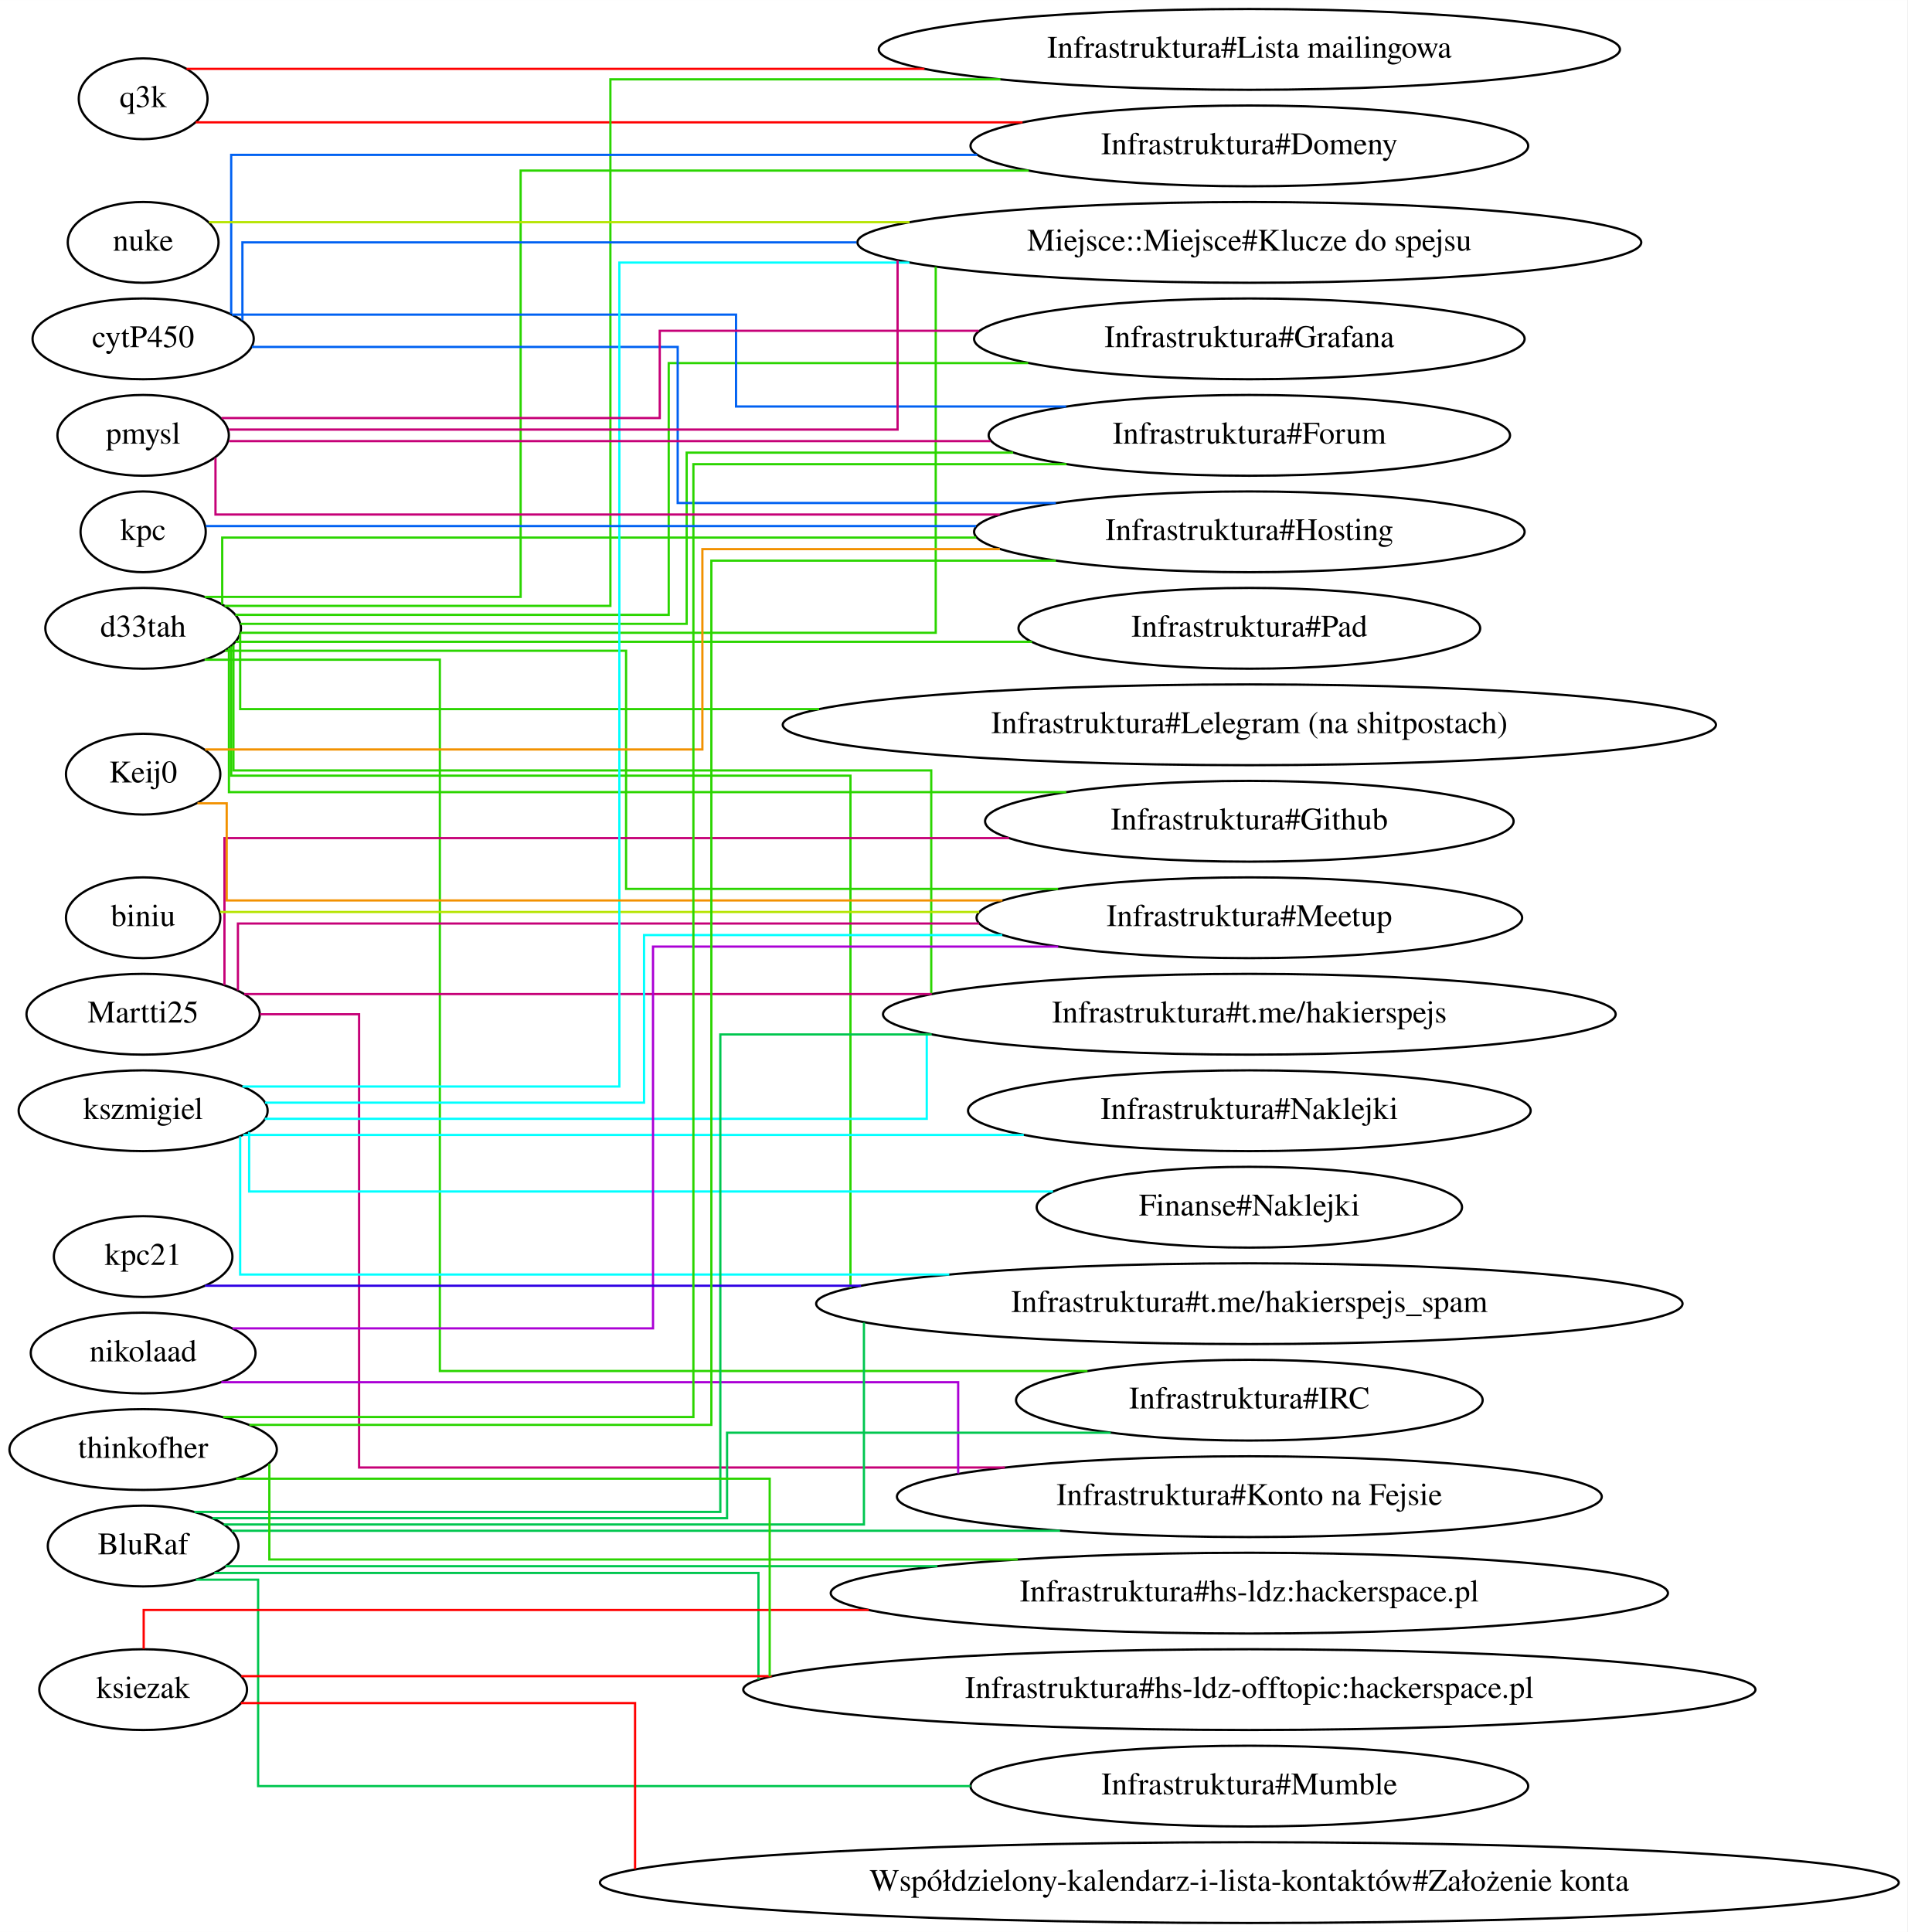
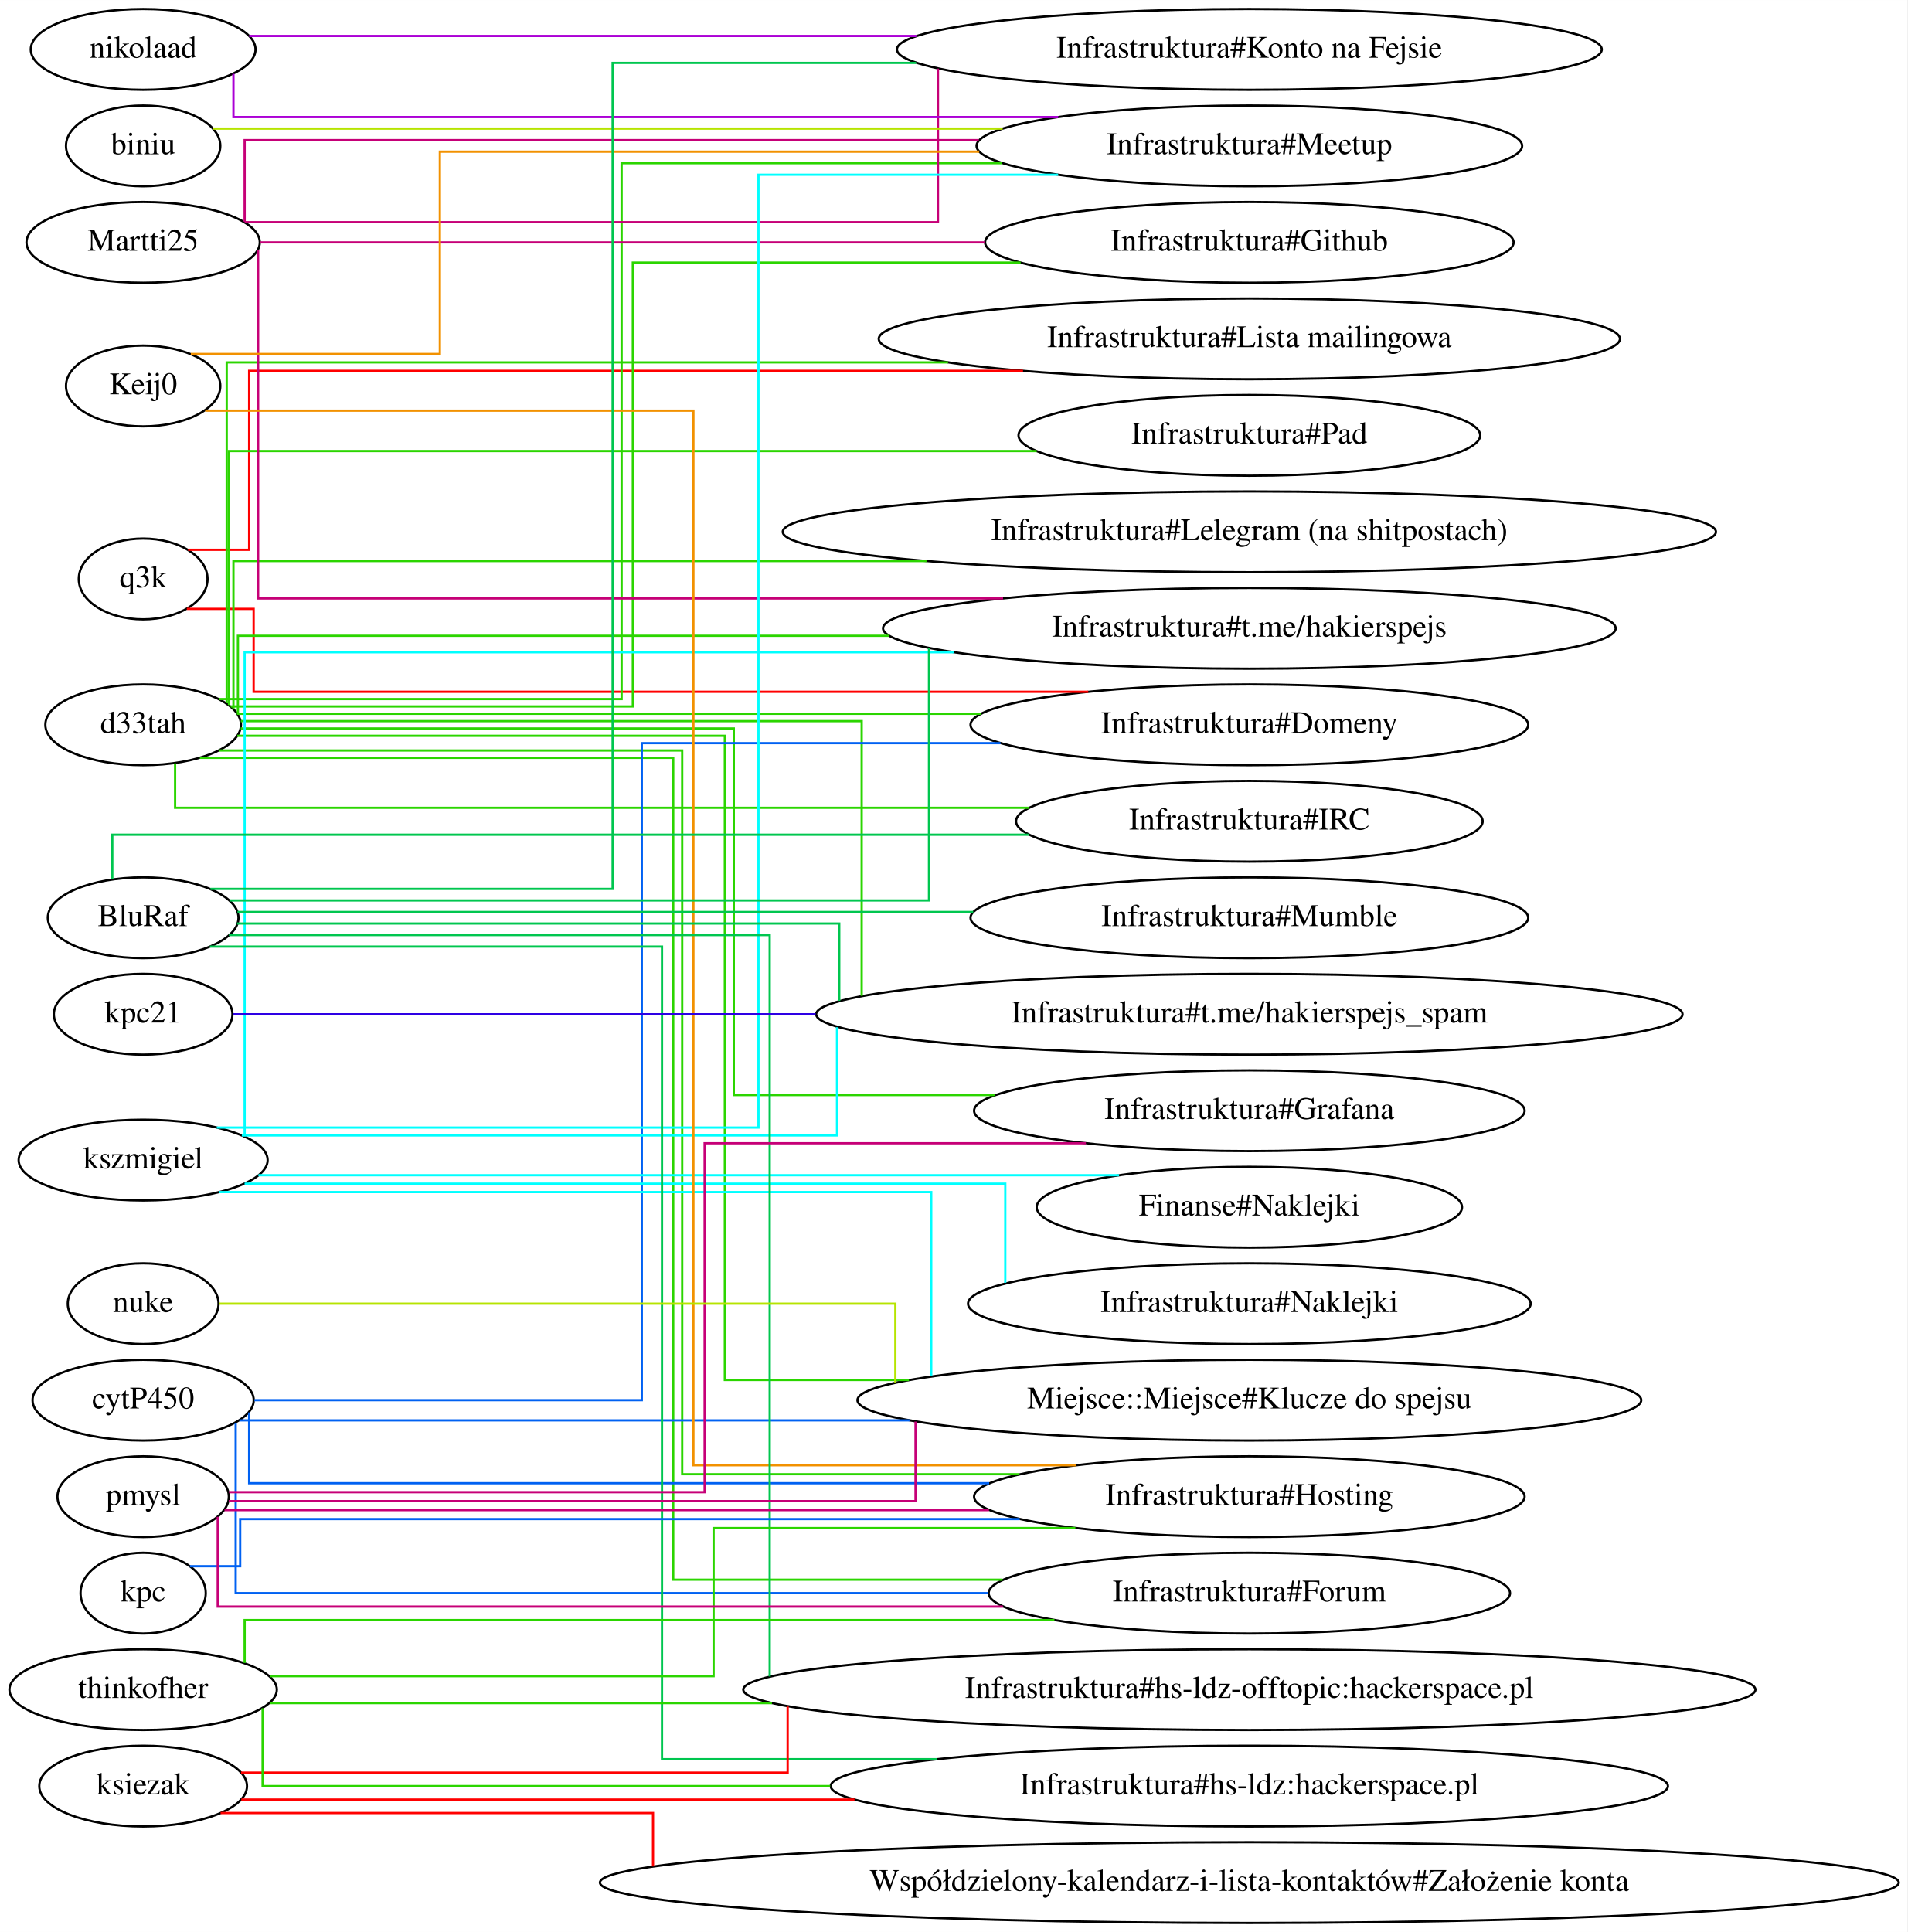
<svg xmlns="http://www.w3.org/2000/svg" width="850pt" height="861pt" viewBox="0.00 0.00 850.04 861.00">
  <g id="graph0" class="graph" transform="scale(1 1) rotate(0) translate(4 857)">
    <polygon fill="#ffffff" stroke="transparent" points="-4,4 -4,-857 846.038,-857 846.038,4 -4,4" />
    <g id="node1" class="node">
-       <ellipse fill="none" stroke="#000000" cx="59.795" cy="-813" rx="28.695" ry="18" />
-       <text text-anchor="middle" x="59.795" y="-809.3" font-family="Times,serif" font-size="14.00" fill="#000000">q3k</text>
+       <ellipse fill="none" stroke="#000000" cx="59.795" cy="-599" rx="28.695" ry="18" />
+       <text text-anchor="middle" x="59.795" y="-595.3" font-family="Times,serif" font-size="14.00" fill="#000000">q3k</text>
    </g>
    <g id="node2" class="node">
-       <ellipse fill="none" stroke="#000000" cx="552.814" cy="-792" rx="124.278" ry="18" />
-       <text text-anchor="middle" x="552.814" y="-788.3" font-family="Times,serif" font-size="14.00" fill="#000000">Infrastruktura#Domeny</text>
+       <ellipse fill="none" stroke="#000000" cx="552.814" cy="-534" rx="124.278" ry="18" />
+       <text text-anchor="middle" x="552.814" y="-530.3" font-family="Times,serif" font-size="14.00" fill="#000000">Infrastruktura#Domeny</text>
    </g>
    <g id="edge1" class="edge">
-       <path fill="none" stroke="#ff0000" d="M83.242,-802.5C148.354,-802.5 334.301,-802.5 451.726,-802.5" />
+       <path fill="none" stroke="#ff0000" d="M79.257,-585.667C93.021,-585.667 109.038,-585.667 109.038,-585.667 109.038,-585.667 109.038,-548.727 109.038,-548.727 109.038,-548.727 355.422,-548.727 481.02,-548.727" />
    </g>
    <g id="node3" class="node">
-       <ellipse fill="none" stroke="#000000" cx="552.814" cy="-835" rx="165.171" ry="18" />
-       <text text-anchor="middle" x="552.814" y="-831.3" font-family="Times,serif" font-size="14.00" fill="#000000">Infrastruktura#Lista mailingowa</text>
+       <ellipse fill="none" stroke="#000000" cx="552.814" cy="-706" rx="165.171" ry="18" />
+       <text text-anchor="middle" x="552.814" y="-702.3" font-family="Times,serif" font-size="14.00" fill="#000000">Infrastruktura#Lista mailingowa</text>
    </g>
    <g id="edge2" class="edge">
-       <path fill="none" stroke="#ff0000" d="M79.122,-826.333C133.154,-826.333 289.575,-826.333 408.012,-826.333" />
+       <path fill="none" stroke="#ff0000" d="M79.83,-612C92.706,-612 107.038,-612 107.038,-612 107.038,-612 107.038,-691.75 107.038,-691.75 107.038,-691.75 320.439,-691.75 451.939,-691.75" />
    </g>
    <g id="node4" class="node">
-       <ellipse fill="none" stroke="#000000" cx="59.795" cy="-577" rx="43.592" ry="18" />
-       <text text-anchor="middle" x="59.795" y="-573.3" font-family="Times,serif" font-size="14.00" fill="#000000">d33tah</text>
+       <ellipse fill="none" stroke="#000000" cx="59.795" cy="-534" rx="43.592" ry="18" />
+       <text text-anchor="middle" x="59.795" y="-530.3" font-family="Times,serif" font-size="14.00" fill="#000000">d33tah</text>
+     </g>
+     <g id="edge15" class="edge">
+       <path fill="none" stroke="#2bd500" d="M101.829,-538.909C174.424,-538.909 325.814,-538.909 433.131,-538.909" />
+     </g>
+     <g id="edge10" class="edge">
+       <path fill="none" stroke="#2bd500" d="M97.038,-543.619C97.038,-578.387 97.038,-695.5 97.038,-695.5 97.038,-695.5 284.089,-695.5 418.531,-695.5" />
+     </g>
+     <g id="node5" class="node">
+       <ellipse fill="none" stroke="#000000" cx="552.814" cy="-663" rx="102.882" ry="18" />
+       <text text-anchor="middle" x="552.814" y="-659.3" font-family="Times,serif" font-size="14.00" fill="#000000">Infrastruktura#Pad</text>
+     </g>
+     <g id="edge3" class="edge">
+       <path fill="none" stroke="#2bd500" d="M98.038,-542.774C98.038,-570.747 98.038,-656 98.038,-656 98.038,-656 324.75,-656 458.031,-656" />
+     </g>
+     <g id="node6" class="node">
+       <ellipse fill="none" stroke="#000000" cx="552.814" cy="-405" rx="193.066" ry="18" />
+       <text text-anchor="middle" x="552.814" y="-401.3" font-family="Times,serif" font-size="14.00" fill="#000000">Infrastruktura#t.me/hakierspejs_spam</text>
+     </g>
+     <g id="edge4" class="edge">
+       <path fill="none" stroke="#2bd500" d="M103.317,-535.636C190.878,-535.636 380.038,-535.636 380.038,-535.636 380.038,-535.636 380.038,-441.771 380.038,-413.172" />
+     </g>
+     <g id="node7" class="node">
+       <ellipse fill="none" stroke="#000000" cx="552.814" cy="-792" rx="121.578" ry="18" />
+       <text text-anchor="middle" x="552.814" y="-788.3" font-family="Times,serif" font-size="14.00" fill="#000000">Infrastruktura#Meetup</text>
+     </g>
+     <g id="edge5" class="edge">
+       <path fill="none" stroke="#2bd500" d="M93.584,-545.455C153.713,-545.455 273.038,-545.455 273.038,-545.455 273.038,-545.455 273.038,-784.286 273.038,-784.286 273.038,-784.286 364.349,-784.286 442.641,-784.286" />
+     </g>
+     <g id="node8" class="node">
+       <ellipse fill="none" stroke="#000000" cx="552.814" cy="-491" rx="103.981" ry="18" />
+       <text text-anchor="middle" x="552.814" y="-487.3" font-family="Times,serif" font-size="14.00" fill="#000000">Infrastruktura#IRC</text>
+     </g>
+     <g id="edge6" class="edge">
+       <path fill="none" stroke="#2bd500" d="M74.038,-516.8C74.038,-507.137 74.038,-497 74.038,-497 74.038,-497 314.368,-497 454.481,-497" />
+     </g>
+     <g id="node9" class="node">
+       <ellipse fill="none" stroke="#000000" cx="552.814" cy="-577" rx="163.271" ry="18" />
+       <text text-anchor="middle" x="552.814" y="-573.3" font-family="Times,serif" font-size="14.00" fill="#000000">Infrastruktura#t.me/hakierspejs</text>
+     </g>
+     <g id="edge7" class="edge">
+       <path fill="none" stroke="#2bd500" d="M102.038,-538.55C102.038,-548.969 102.038,-573.667 102.038,-573.667 102.038,-573.667 262.789,-573.667 392.3,-573.667" />
+     </g>
+     <g id="node10" class="node">
+       <ellipse fill="none" stroke="#000000" cx="552.814" cy="-749" rx="117.779" ry="18" />
+       <text text-anchor="middle" x="552.814" y="-745.3" font-family="Times,serif" font-size="14.00" fill="#000000">Infrastruktura#Github</text>
+     </g>
+     <g id="edge8" class="edge">
+       <path fill="none" stroke="#2bd500" d="M98.812,-542.182C161.587,-542.182 278.038,-542.182 278.038,-542.182 278.038,-542.182 278.038,-740 278.038,-740 278.038,-740 372.69,-740 450.888,-740" />
+     </g>
+     <g id="node11" class="node">
+       <ellipse fill="none" stroke="#000000" cx="552.814" cy="-620" rx="207.963" ry="18" />
+       <text text-anchor="middle" x="552.814" y="-616.3" font-family="Times,serif" font-size="14.00" fill="#000000">Infrastruktura#Lelegram (na shitpostach)</text>
+     </g>
+     <g id="edge9" class="edge">
+       <path fill="none" stroke="#2bd500" d="M100.038,-541C100.038,-559.271 100.038,-607 100.038,-607 100.038,-607 276.351,-607 408.931,-607" />
+     </g>
+     <g id="node12" class="node">
+       <ellipse fill="none" stroke="#000000" cx="552.814" cy="-362" rx="122.678" ry="18" />
+       <text text-anchor="middle" x="552.814" y="-358.3" font-family="Times,serif" font-size="14.00" fill="#000000">Infrastruktura#Grafana</text>
    </g>
    <g id="edge11" class="edge">
-       <path fill="none" stroke="#2bd500" d="M87.2,-591C134.874,-591 228.038,-591 228.038,-591 228.038,-591 228.038,-781 228.038,-781 228.038,-781 358.899,-781 454.489,-781" />
-     </g>
-     <g id="edge8" class="edge">
-       <path fill="none" stroke="#2bd500" d="M96.068,-587C155.731,-587 268.038,-587 268.038,-587 268.038,-587 268.038,-821.667 268.038,-821.667 268.038,-821.667 361.936,-821.667 441.897,-821.667" />
-     </g>
-     <g id="node5" class="node">
-       <ellipse fill="none" stroke="#000000" cx="552.814" cy="-620" rx="122.678" ry="18" />
-       <text text-anchor="middle" x="552.814" y="-616.3" font-family="Times,serif" font-size="14.00" fill="#000000">Infrastruktura#Hosting</text>
-     </g>
-     <g id="edge3" class="edge">
-       <path fill="none" stroke="#2bd500" d="M95.038,-587.622C95.038,-599.6 95.038,-617.429 95.038,-617.429 95.038,-617.429 295.426,-617.429 431.04,-617.429" />
-     </g>
-     <g id="node6" class="node">
-       <ellipse fill="none" stroke="#000000" cx="552.814" cy="-534" rx="207.963" ry="18" />
-       <text text-anchor="middle" x="552.814" y="-530.3" font-family="Times,serif" font-size="14.00" fill="#000000">Infrastruktura#Lelegram (na shitpostach)</text>
-     </g>
-     <g id="edge4" class="edge">
-       <path fill="none" stroke="#2bd500" d="M103.038,-574.638C103.038,-566.629 103.038,-541 103.038,-541 103.038,-541 238.757,-541 361.09,-541" />
-     </g>
-     <g id="node7" class="node">
-       <ellipse fill="none" stroke="#000000" cx="552.814" cy="-233" rx="103.981" ry="18" />
-       <text text-anchor="middle" x="552.814" y="-229.3" font-family="Times,serif" font-size="14.00" fill="#000000">Infrastruktura#IRC</text>
-     </g>
-     <g id="edge5" class="edge">
-       <path fill="none" stroke="#2bd500" d="M87.196,-563C125.93,-563 192.038,-563 192.038,-563 192.038,-563 192.038,-246 192.038,-246 192.038,-246 375.389,-246 480.673,-246" />
-     </g>
-     <g id="node8" class="node">
-       <ellipse fill="none" stroke="#000000" cx="552.814" cy="-491" rx="117.779" ry="18" />
-       <text text-anchor="middle" x="552.814" y="-487.3" font-family="Times,serif" font-size="14.00" fill="#000000">Infrastruktura#Github</text>
-     </g>
-     <g id="edge6" class="edge">
-       <path fill="none" stroke="#2bd500" d="M98.038,-568.339C98.038,-549.002 98.038,-504 98.038,-504 98.038,-504 340.375,-504 471.247,-504" />
-     </g>
-     <g id="node9" class="node">
-       <ellipse fill="none" stroke="#000000" cx="552.814" cy="-577" rx="102.882" ry="18" />
-       <text text-anchor="middle" x="552.814" y="-573.3" font-family="Times,serif" font-size="14.00" fill="#000000">Infrastruktura#Pad</text>
-     </g>
-     <g id="edge7" class="edge">
-       <path fill="none" stroke="#2bd500" d="M100.981,-571C178.51,-571 348.017,-571 455.949,-571" />
-     </g>
-     <g id="node10" class="node">
-       <ellipse fill="none" stroke="#000000" cx="552.814" cy="-405" rx="163.271" ry="18" />
-       <text text-anchor="middle" x="552.814" y="-401.3" font-family="Times,serif" font-size="14.00" fill="#000000">Infrastruktura#t.me/hakierspejs</text>
-     </g>
-     <g id="edge9" class="edge">
-       <path fill="none" stroke="#2bd500" d="M100.038,-569.735C100.038,-553.099 100.038,-513.667 100.038,-513.667 100.038,-513.667 411.038,-513.667 411.038,-513.667 411.038,-513.667 411.038,-440.543 411.038,-414.265" />
-     </g>
-     <g id="node11" class="node">
-       <ellipse fill="none" stroke="#000000" cx="552.814" cy="-706" rx="122.678" ry="18" />
-       <text text-anchor="middle" x="552.814" y="-702.3" font-family="Times,serif" font-size="14.00" fill="#000000">Infrastruktura#Grafana</text>
-     </g>
-     <g id="edge10" class="edge">
-       <path fill="none" stroke="#2bd500" d="M100.865,-583C168.045,-583 294.038,-583 294.038,-583 294.038,-583 294.038,-695.2 294.038,-695.2 294.038,-695.2 381.114,-695.2 454.243,-695.2" />
-     </g>
-     <g id="node12" class="node">
-       <ellipse fill="none" stroke="#000000" cx="552.814" cy="-663" rx="116.18" ry="18" />
-       <text text-anchor="middle" x="552.814" y="-659.3" font-family="Times,serif" font-size="14.00" fill="#000000">Infrastruktura#Forum</text>
+       <path fill="none" stroke="#2bd500" d="M103.264,-532.364C178.032,-532.364 323.038,-532.364 323.038,-532.364 323.038,-532.364 323.038,-369 323.038,-369 323.038,-369 381.609,-369 439.609,-369" />
+     </g>
+     <g id="node13" class="node">
+       <ellipse fill="none" stroke="#000000" cx="552.814" cy="-147" rx="116.18" ry="18" />
+       <text text-anchor="middle" x="552.814" y="-143.3" font-family="Times,serif" font-size="14.00" fill="#000000">Infrastruktura#Forum</text>
    </g>
    <g id="edge12" class="edge">
-       <path fill="none" stroke="#2bd500" d="M103.103,-579C172.781,-579 302.038,-579 302.038,-579 302.038,-579 302.038,-655.286 302.038,-655.286 302.038,-655.286 378.925,-655.286 447.552,-655.286" />
-     </g>
-     <g id="node13" class="node">
-       <ellipse fill="none" stroke="#000000" cx="552.814" cy="-749" rx="174.669" ry="18" />
-       <text text-anchor="middle" x="552.814" y="-745.3" font-family="Times,serif" font-size="14.00" fill="#000000">Miejsce::Miejsce#Klucze do spejsu</text>
+       <path fill="none" stroke="#2bd500" d="M85.077,-519.273C146.021,-519.273 296.038,-519.273 296.038,-519.273 296.038,-519.273 296.038,-153 296.038,-153 296.038,-153 373.107,-153 442.8,-153" />
+     </g>
+     <g id="node14" class="node">
+       <ellipse fill="none" stroke="#000000" cx="552.814" cy="-190" rx="122.678" ry="18" />
+       <text text-anchor="middle" x="552.814" y="-186.3" font-family="Times,serif" font-size="14.00" fill="#000000">Infrastruktura#Hosting</text>
    </g>
    <g id="edge13" class="edge">
-       <path fill="none" stroke="#2bd500" d="M103.109,-575C197.435,-575 413.038,-575 413.038,-575 413.038,-575 413.038,-700.023 413.038,-738.115" />
-     </g>
-     <g id="node14" class="node">
-       <ellipse fill="none" stroke="#000000" cx="552.814" cy="-448" rx="121.578" ry="18" />
-       <text text-anchor="middle" x="552.814" y="-444.3" font-family="Times,serif" font-size="14.00" fill="#000000">Infrastruktura#Meetup</text>
+       <path fill="none" stroke="#2bd500" d="M93.453,-522.545C159.571,-522.545 300.038,-522.545 300.038,-522.545 300.038,-522.545 300.038,-200 300.038,-200 300.038,-200 380.296,-200 450.365,-200" />
+     </g>
+     <g id="node15" class="node">
+       <ellipse fill="none" stroke="#000000" cx="552.814" cy="-233" rx="174.669" ry="18" />
+       <text text-anchor="middle" x="552.814" y="-229.3" font-family="Times,serif" font-size="14.00" fill="#000000">Miejsce::Miejsce#Klucze do spejsu</text>
    </g>
    <g id="edge14" class="edge">
-       <path fill="none" stroke="#2bd500" d="M96.308,-567C157.718,-567 275.038,-567 275.038,-567 275.038,-567 275.038,-460.857 275.038,-460.857 275.038,-460.857 385.931,-460.857 467.584,-460.857" />
-     </g>
-     <g id="node15" class="node">
-       <ellipse fill="none" stroke="#000000" cx="552.814" cy="-276" rx="193.066" ry="18" />
-       <text text-anchor="middle" x="552.814" y="-272.3" font-family="Times,serif" font-size="14.00" fill="#000000">Infrastruktura#t.me/hakierspejs_spam</text>
-     </g>
-     <g id="edge15" class="edge">
-       <path fill="none" stroke="#2bd500" d="M99.038,-568.948C99.038,-551.413 99.038,-511.333 99.038,-511.333 99.038,-511.333 375.038,-511.333 375.038,-511.333 375.038,-511.333 375.038,-322.2 375.038,-283.043" />
+       <path fill="none" stroke="#2bd500" d="M101.735,-529.091C175.106,-529.091 319.038,-529.091 319.038,-529.091 319.038,-529.091 319.038,-242 319.038,-242 319.038,-242 356.333,-242 401.13,-242" />
    </g>
    <g id="node16" class="node">
-       <ellipse fill="none" stroke="#000000" cx="59.795" cy="-706" rx="49.291" ry="18" />
-       <text text-anchor="middle" x="59.795" y="-702.3" font-family="Times,serif" font-size="14.00" fill="#000000">cytP450</text>
+       <ellipse fill="none" stroke="#000000" cx="59.795" cy="-233" rx="49.291" ry="18" />
+       <text text-anchor="middle" x="59.795" y="-229.3" font-family="Times,serif" font-size="14.00" fill="#000000">cytP450</text>
+     </g>
+     <g id="edge18" class="edge">
+       <path fill="none" stroke="#0061f2" d="M109.394,-233C174.894,-233 282.038,-233 282.038,-233 282.038,-233 282.038,-525.818 282.038,-525.818 282.038,-525.818 367.119,-525.818 441.898,-525.818" />
+     </g>
+     <g id="edge19" class="edge">
+       <path fill="none" stroke="#0061f2" d="M101.038,-222.797C101.038,-200.016 101.038,-147 101.038,-147 101.038,-147 302.612,-147 436.47,-147" />
+     </g>
+     <g id="edge16" class="edge">
+       <path fill="none" stroke="#0061f2" d="M107.038,-227.541C107.038,-217.248 107.038,-196 107.038,-196 107.038,-196 304.774,-196 436.855,-196" />
    </g>
    <g id="edge17" class="edge">
-       <path fill="none" stroke="#0061f2" d="M99.038,-717.059C99.038,-739.441 99.038,-788 99.038,-788 99.038,-788 297.089,-788 431.508,-788" />
-     </g>
-     <g id="edge16" class="edge">
-       <path fill="none" stroke="#0061f2" d="M108.294,-702.4C177.953,-702.4 298.038,-702.4 298.038,-702.4 298.038,-702.4 298.038,-632.857 298.038,-632.857 298.038,-632.857 392.646,-632.857 466.558,-632.857" />
-     </g>
-     <g id="edge19" class="edge">
-       <path fill="none" stroke="#0061f2" d="M99.355,-716.8C173.07,-716.8 324.038,-716.8 324.038,-716.8 324.038,-716.8 324.038,-675.857 324.038,-675.857 324.038,-675.857 405.488,-675.857 471.189,-675.857" />
-     </g>
-     <g id="edge18" class="edge">
-       <path fill="none" stroke="#0061f2" d="M104.038,-714.291C104.038,-726.786 104.038,-749 104.038,-749 104.038,-749 251.76,-749 377.699,-749" />
+       <path fill="none" stroke="#0061f2" d="M102.684,-224C168.633,-224 298.131,-224 401.364,-224" />
    </g>
    <g id="node17" class="node">
-       <ellipse fill="none" stroke="#000000" cx="59.795" cy="-405" rx="51.991" ry="18" />
-       <text text-anchor="middle" x="59.795" y="-401.3" font-family="Times,serif" font-size="14.00" fill="#000000">Martti25</text>
+       <ellipse fill="none" stroke="#000000" cx="59.795" cy="-749" rx="51.991" ry="18" />
+       <text text-anchor="middle" x="59.795" y="-745.3" font-family="Times,serif" font-size="14.00" fill="#000000">Martti25</text>
    </g>
    <g id="edge23" class="edge">
-       <path fill="none" stroke="#c60077" d="M96.038,-417.963C96.038,-440.259 96.038,-483.5 96.038,-483.5 96.038,-483.5 310.711,-483.5 445.72,-483.5" />
+       <path fill="none" stroke="#c60077" d="M105.038,-758.222C105.038,-771.538 105.038,-794.571 105.038,-794.571 105.038,-794.571 299.605,-794.571 432.229,-794.571" />
+     </g>
+     <g id="edge22" class="edge">
+       <path fill="none" stroke="#c60077" d="M111.038,-745.686C111.038,-722.901 111.038,-590.333 111.038,-590.333 111.038,-590.333 312.206,-590.333 443.043,-590.333" />
    </g>
    <g id="edge20" class="edge">
-       <path fill="none" stroke="#c60077" d="M104.854,-414C173.611,-414 307.651,-414 411.268,-414" />
-     </g>
-     <g id="edge22" class="edge">
-       <path fill="none" stroke="#c60077" d="M102.038,-415.622C102.038,-427.6 102.038,-445.429 102.038,-445.429 102.038,-445.429 298.78,-445.429 432.31,-445.429" />
+       <path fill="none" stroke="#c60077" d="M112.09,-749C188.418,-749 332.402,-749 435.022,-749" />
    </g>
    <g id="node18" class="node">
-       <ellipse fill="none" stroke="#000000" cx="552.814" cy="-190" rx="157.072" ry="18" />
-       <text text-anchor="middle" x="552.814" y="-186.3" font-family="Times,serif" font-size="14.00" fill="#000000">Infrastruktura#Konto na Fejsie</text>
+       <ellipse fill="none" stroke="#000000" cx="552.814" cy="-835" rx="157.072" ry="18" />
+       <text text-anchor="middle" x="552.814" y="-831.3" font-family="Times,serif" font-size="14.00" fill="#000000">Infrastruktura#Konto na Fejsie</text>
    </g>
    <g id="edge21" class="edge">
-       <path fill="none" stroke="#c60077" d="M111.86,-405C134.537,-405 156.038,-405 156.038,-405 156.038,-405 156.038,-203 156.038,-203 156.038,-203 326.407,-203 443.868,-203" />
+       <path fill="none" stroke="#c60077" d="M105.02,-758C200.519,-758 414.038,-758 414.038,-758 414.038,-758 414.038,-806.418 414.038,-826.466" />
    </g>
    <g id="node19" class="node">
-       <ellipse fill="none" stroke="#000000" cx="59.795" cy="-448" rx="34.394" ry="18" />
-       <text text-anchor="middle" x="59.795" y="-444.3" font-family="Times,serif" font-size="14.00" fill="#000000">biniu</text>
+       <ellipse fill="none" stroke="#000000" cx="59.795" cy="-792" rx="34.394" ry="18" />
+       <text text-anchor="middle" x="59.795" y="-788.3" font-family="Times,serif" font-size="14.00" fill="#000000">biniu</text>
    </g>
    <g id="edge24" class="edge">
-       <path fill="none" stroke="#b6e400" d="M94.071,-450.571C162.967,-450.571 321.146,-450.571 432.413,-450.571" />
+       <path fill="none" stroke="#b6e400" d="M91.009,-799.714C160.279,-799.714 329.659,-799.714 442.877,-799.714" />
    </g>
    <g id="node20" class="node">
-       <ellipse fill="none" stroke="#000000" cx="59.795" cy="-362" rx="55.491" ry="18" />
-       <text text-anchor="middle" x="59.795" y="-358.3" font-family="Times,serif" font-size="14.00" fill="#000000">kszmigiel</text>
+       <ellipse fill="none" stroke="#000000" cx="59.795" cy="-340" rx="55.491" ry="18" />
+       <text text-anchor="middle" x="59.795" y="-336.3" font-family="Times,serif" font-size="14.00" fill="#000000">kszmigiel</text>
+     </g>
+     <g id="edge25" class="edge">
+       <path fill="none" stroke="#00ffff" d="M103.773,-351C189.15,-351 369.038,-351 369.038,-351 369.038,-351 369.038,-385.291 369.038,-399.221" />
    </g>
    <g id="edge26" class="edge">
-       <path fill="none" stroke="#00ffff" d="M113.981,-358.4C212.077,-358.4 409.038,-358.4 409.038,-358.4 409.038,-358.4 409.038,-383 409.038,-396.453" />
-     </g>
-     <g id="edge28" class="edge">
-       <path fill="none" stroke="#00ffff" d="M104.029,-372.8C166.232,-372.8 272.038,-372.8 272.038,-372.8 272.038,-372.8 272.038,-740 272.038,-740 272.038,-740 335.024,-740 401.331,-740" />
-     </g>
-     <g id="edge29" class="edge">
-       <path fill="none" stroke="#00ffff" d="M114.121,-365.6C180.201,-365.6 283.038,-365.6 283.038,-365.6 283.038,-365.6 283.038,-440.286 283.038,-440.286 283.038,-440.286 368.101,-440.286 442.697,-440.286" />
+       <path fill="none" stroke="#00ffff" d="M92.603,-354.5C165.395,-354.5 334.038,-354.5 334.038,-354.5 334.038,-354.5 334.038,-779.143 334.038,-779.143 334.038,-779.143 406.174,-779.143 467.603,-779.143" />
+     </g>
+     <g id="edge27" class="edge">
+       <path fill="none" stroke="#00ffff" d="M105.038,-350.613C105.038,-395.36 105.038,-566.333 105.038,-566.333 105.038,-566.333 289.086,-566.333 421.19,-566.333" />
    </g>
    <g id="edge30" class="edge">
-       <path fill="none" stroke="#00ffff" d="M103.038,-350.594C103.038,-330.062 103.038,-289 103.038,-289 103.038,-289 286.502,-289 419.084,-289" />
+       <path fill="none" stroke="#00ffff" d="M93.793,-325.75C181.941,-325.75 411.038,-325.75 411.038,-325.75 411.038,-325.75 411.038,-268.002 411.038,-243.64" />
    </g>
    <g id="node21" class="node">
      <ellipse fill="none" stroke="#000000" cx="552.814" cy="-319" rx="94.783" ry="18" />
      <text text-anchor="middle" x="552.814" y="-315.3" font-family="Times,serif" font-size="14.00" fill="#000000">Finanse#Naklejki</text>
    </g>
-     <g id="edge25" class="edge">
-       <path fill="none" stroke="#00ffff" d="M107.038,-352.541C107.038,-341.875 107.038,-326 107.038,-326 107.038,-326 335.453,-326 465.275,-326" />
+     <g id="edge28" class="edge">
+       <path fill="none" stroke="#00ffff" d="M111.161,-333.25C203.647,-333.25 397.577,-333.25 494.737,-333.25" />
    </g>
    <g id="node22" class="node">
-       <ellipse fill="none" stroke="#000000" cx="552.814" cy="-362" rx="125.378" ry="18" />
-       <text text-anchor="middle" x="552.814" y="-358.3" font-family="Times,serif" font-size="14.00" fill="#000000">Infrastruktura#Naklejki</text>
-     </g>
-     <g id="edge27" class="edge">
-       <path fill="none" stroke="#00ffff" d="M104.416,-351.2C182.519,-351.2 345.804,-351.2 452.286,-351.2" />
+       <ellipse fill="none" stroke="#000000" cx="552.814" cy="-276" rx="125.378" ry="18" />
+       <text text-anchor="middle" x="552.814" y="-272.3" font-family="Times,serif" font-size="14.00" fill="#000000">Infrastruktura#Naklejki</text>
+     </g>
+     <g id="edge29" class="edge">
+       <path fill="none" stroke="#00ffff" d="M105.002,-329.5C206.574,-329.5 444.038,-329.5 444.038,-329.5 444.038,-329.5 444.038,-300.647 444.038,-285.319" />
    </g>
    <g id="node23" class="node">
-       <ellipse fill="none" stroke="#000000" cx="59.795" cy="-254" rx="50.091" ry="18" />
-       <text text-anchor="middle" x="59.795" y="-250.3" font-family="Times,serif" font-size="14.00" fill="#000000">nikolaad</text>
+       <ellipse fill="none" stroke="#000000" cx="59.795" cy="-835" rx="50.091" ry="18" />
+       <text text-anchor="middle" x="59.795" y="-831.3" font-family="Times,serif" font-size="14.00" fill="#000000">nikolaad</text>
    </g>
    <g id="edge32" class="edge">
-       <path fill="none" stroke="#ab00d5" d="M99.638,-265C164.81,-265 287.038,-265 287.038,-265 287.038,-265 287.038,-435.143 287.038,-435.143 287.038,-435.143 389.886,-435.143 467.624,-435.143" />
+       <path fill="none" stroke="#ab00d5" d="M100.038,-824.118C100.038,-815.484 100.038,-804.857 100.038,-804.857 100.038,-804.857 336.492,-804.857 467.65,-804.857" />
    </g>
    <g id="edge31" class="edge">
-       <path fill="none" stroke="#ab00d5" d="M94.624,-241C185.541,-241 423.038,-241 423.038,-241 423.038,-241 423.038,-215.223 423.038,-200.321" />
+       <path fill="none" stroke="#ab00d5" d="M107.067,-841C174.913,-841 302.897,-841 404.383,-841" />
    </g>
    <g id="node24" class="node">
-       <ellipse fill="none" stroke="#000000" cx="59.795" cy="-512" rx="34.394" ry="18" />
-       <text text-anchor="middle" x="59.795" y="-508.3" font-family="Times,serif" font-size="14.00" fill="#000000">Keij0</text>
+       <ellipse fill="none" stroke="#000000" cx="59.795" cy="-685" rx="34.394" ry="18" />
+       <text text-anchor="middle" x="59.795" y="-681.3" font-family="Times,serif" font-size="14.00" fill="#000000">Keij0</text>
+     </g>
+     <g id="edge34" class="edge">
+       <path fill="none" stroke="#f29100" d="M81.042,-699.25C118.424,-699.25 192.038,-699.25 192.038,-699.25 192.038,-699.25 192.038,-789.429 192.038,-789.429 192.038,-789.429 327.515,-789.429 432.43,-789.429" />
    </g>
    <g id="edge33" class="edge">
-       <path fill="none" stroke="#f29100" d="M87.42,-523C152.314,-523 309.038,-523 309.038,-523 309.038,-523 309.038,-612.286 309.038,-612.286 309.038,-612.286 377.333,-612.286 441.626,-612.286" />
-     </g>
-     <g id="edge34" class="edge">
-       <path fill="none" stroke="#f29100" d="M84.012,-499C91.126,-499 97.038,-499 97.038,-499 97.038,-499 97.038,-455.714 97.038,-455.714 97.038,-455.714 307.898,-455.714 442.774,-455.714" />
+       <path fill="none" stroke="#f29100" d="M87.451,-674C151.588,-674 305.038,-674 305.038,-674 305.038,-674 305.038,-204 305.038,-204 305.038,-204 402.735,-204 475.435,-204" />
    </g>
    <g id="node25" class="node">
-       <ellipse fill="none" stroke="#000000" cx="59.795" cy="-168" rx="42.494" ry="18" />
-       <text text-anchor="middle" x="59.795" y="-164.3" font-family="Times,serif" font-size="14.00" fill="#000000">BluRaf</text>
+       <ellipse fill="none" stroke="#000000" cx="59.795" cy="-448" rx="42.494" ry="18" />
+       <text text-anchor="middle" x="59.795" y="-444.3" font-family="Times,serif" font-size="14.00" fill="#000000">BluRaf</text>
+     </g>
+     <g id="edge36" class="edge">
+       <path fill="none" stroke="#00c64f" d="M101.635,-445.429C186.319,-445.429 370.038,-445.429 370.038,-445.429 370.038,-445.429 370.038,-422.211 370.038,-410.965" />
+     </g>
+     <g id="edge37" class="edge">
+       <path fill="none" stroke="#00c64f" d="M46.038,-465.2C46.038,-474.863 46.038,-485 46.038,-485 46.038,-485 307.128,-485 454.501,-485" />
+     </g>
+     <g id="edge38" class="edge">
+       <path fill="none" stroke="#00c64f" d="M98.279,-455.714C189.262,-455.714 410.038,-455.714 410.038,-455.714 410.038,-455.714 410.038,-540.468 410.038,-568.277" />
    </g>
    <g id="edge41" class="edge">
-       <path fill="none" stroke="#00c64f" d="M90.67,-180.4C159.606,-180.4 320.038,-180.4 320.038,-180.4 320.038,-180.4 320.038,-218.5 320.038,-218.5 320.038,-218.5 422.084,-218.5 491.045,-218.5" />
-     </g>
-     <g id="edge36" class="edge">
-       <path fill="none" stroke="#00c64f" d="M82.623,-183.2C145.58,-183.2 317.038,-183.2 317.038,-183.2 317.038,-183.2 317.038,-396 317.038,-396 317.038,-396 361.165,-396 411.239,-396" />
-     </g>
-     <g id="edge37" class="edge">
-       <path fill="none" stroke="#00c64f" d="M95.71,-177.6C179.538,-177.6 381.038,-177.6 381.038,-177.6 381.038,-177.6 381.038,-243.815 381.038,-267.611" />
-     </g>
-     <g id="edge38" class="edge">
-       <path fill="none" stroke="#00c64f" d="M99.307,-174.8C179.053,-174.8 360.798,-174.8 468.435,-174.8" />
+       <path fill="none" stroke="#00c64f" d="M89.774,-460.857C147.632,-460.857 269.038,-460.857 269.038,-460.857 269.038,-460.857 269.038,-829 269.038,-829 269.038,-829 335.617,-829 404.277,-829" />
    </g>
    <g id="node26" class="node">
+       <ellipse fill="none" stroke="#000000" cx="552.814" cy="-448" rx="124.278" ry="18" />
+       <text text-anchor="middle" x="552.814" y="-444.3" font-family="Times,serif" font-size="14.00" fill="#000000">Infrastruktura#Mumble</text>
+     </g>
+     <g id="edge35" class="edge">
+       <path fill="none" stroke="#00c64f" d="M101.829,-450.571C173.667,-450.571 322.666,-450.571 429.76,-450.571" />
+     </g>
+     <g id="node27" class="node">
      <ellipse fill="none" stroke="#000000" cx="552.814" cy="-104" rx="225.56" ry="18" />
      <text text-anchor="middle" x="552.814" y="-100.3" font-family="Times,serif" font-size="14.00" fill="#000000">Infrastruktura#hs-ldz-offtopic:hackerspace.pl</text>
    </g>
-     <g id="edge35" class="edge">
-       <path fill="none" stroke="#00c64f" d="M91.522,-156C163.711,-156 334.038,-156 334.038,-156 334.038,-156 334.038,-121.008 334.038,-108.433" />
-     </g>
-     <g id="node27" class="node">
-       <ellipse fill="none" stroke="#000000" cx="552.814" cy="-61" rx="124.278" ry="18" />
-       <text text-anchor="middle" x="552.814" y="-57.3" font-family="Times,serif" font-size="14.00" fill="#000000">Infrastruktura#Mumble</text>
-     </g>
    <g id="edge39" class="edge">
-       <path fill="none" stroke="#00c64f" d="M83.317,-153C96.788,-153 111.038,-153 111.038,-153 111.038,-153 111.038,-61 111.038,-61 111.038,-61 297.913,-61 428.579,-61" />
+       <path fill="none" stroke="#00c64f" d="M98.037,-440.286C174.514,-440.286 339.038,-440.286 339.038,-440.286 339.038,-440.286 339.038,-154.492 339.038,-109.837" />
    </g>
    <g id="node28" class="node">
-       <ellipse fill="none" stroke="#000000" cx="552.814" cy="-147" rx="186.567" ry="18" />
-       <text text-anchor="middle" x="552.814" y="-143.3" font-family="Times,serif" font-size="14.00" fill="#000000">Infrastruktura#hs-ldz:hackerspace.pl</text>
+       <ellipse fill="none" stroke="#000000" cx="552.814" cy="-61" rx="186.567" ry="18" />
+       <text text-anchor="middle" x="552.814" y="-57.3" font-family="Times,serif" font-size="14.00" fill="#000000">Infrastruktura#hs-ldz:hackerspace.pl</text>
    </g>
    <g id="edge40" class="edge">
-       <path fill="none" stroke="#00c64f" d="M96.448,-159C162.672,-159 305.434,-159 413.768,-159" />
+       <path fill="none" stroke="#00c64f" d="M89.552,-435.143C152.007,-435.143 291.038,-435.143 291.038,-435.143 291.038,-435.143 291.038,-73 291.038,-73 291.038,-73 350.979,-73 413.495,-73" />
    </g>
    <g id="node29" class="node">
-       <ellipse fill="none" stroke="#000000" cx="59.795" cy="-297" rx="39.794" ry="18" />
-       <text text-anchor="middle" x="59.795" y="-293.3" font-family="Times,serif" font-size="14.00" fill="#000000">kpc21</text>
+       <ellipse fill="none" stroke="#000000" cx="59.795" cy="-405" rx="39.794" ry="18" />
+       <text text-anchor="middle" x="59.795" y="-401.3" font-family="Times,serif" font-size="14.00" fill="#000000">kpc21</text>
    </g>
    <g id="edge42" class="edge">
-       <path fill="none" stroke="#2e00e4" d="M87.358,-284C142.769,-284 271.61,-284 379.72,-284" />
+       <path fill="none" stroke="#2e00e4" d="M99.723,-405C156.288,-405 263.567,-405 359.54,-405" />
    </g>
    <g id="node30" class="node">
-       <ellipse fill="none" stroke="#000000" cx="59.795" cy="-104" rx="46.292" ry="18" />
-       <text text-anchor="middle" x="59.795" y="-100.3" font-family="Times,serif" font-size="14.00" fill="#000000">ksiezak</text>
+       <ellipse fill="none" stroke="#000000" cx="59.795" cy="-61" rx="46.292" ry="18" />
+       <text text-anchor="middle" x="59.795" y="-57.3" font-family="Times,serif" font-size="14.00" fill="#000000">ksiezak</text>
    </g>
    <g id="edge44" class="edge">
-       <path fill="none" stroke="#ff0000" d="M103.547,-110C157.043,-110 251.414,-110 339.9,-110" />
-     </g>
-     <g id="edge45" class="edge">
-       <path fill="none" stroke="#ff0000" d="M60.038,-122.166C60.038,-130.9 60.038,-139.5 60.038,-139.5 60.038,-139.5 240.686,-139.5 383.228,-139.5" />
+       <path fill="none" stroke="#ff0000" d="M103.421,-67C183.776,-67 347.038,-67 347.038,-67 347.038,-67 347.038,-85.701 347.038,-96.513" />
+     </g>
+     <g id="edge43" class="edge">
+       <path fill="none" stroke="#ff0000" d="M103.547,-55C164.584,-55 278.833,-55 376.84,-55" />
    </g>
    <g id="node31" class="node">
      <ellipse fill="none" stroke="#000000" cx="552.814" cy="-18" rx="289.449" ry="18" />
      <text text-anchor="middle" x="552.814" y="-14.3" font-family="Times,serif" font-size="14.00" fill="#000000">Współdzielony-kalendarz-i-lista-kontaktów#Założenie konta</text>
    </g>
-     <g id="edge43" class="edge">
-       <path fill="none" stroke="#ff0000" d="M103.372,-98C167.31,-98 279.038,-98 279.038,-98 279.038,-98 279.038,-42.618 279.038,-24.013" />
+     <g id="edge45" class="edge">
+       <path fill="none" stroke="#ff0000" d="M94.308,-49C157.879,-49 287.038,-49 287.038,-49 287.038,-49 287.038,-34.348 287.038,-25.19" />
    </g>
    <g id="node32" class="node">
-       <ellipse fill="none" stroke="#000000" cx="59.795" cy="-211" rx="59.59" ry="18" />
-       <text text-anchor="middle" x="59.795" y="-207.3" font-family="Times,serif" font-size="14.00" fill="#000000">thinkofher</text>
+       <ellipse fill="none" stroke="#000000" cx="59.795" cy="-104" rx="59.59" ry="18" />
+       <text text-anchor="middle" x="59.795" y="-100.3" font-family="Times,serif" font-size="14.00" fill="#000000">thinkofher</text>
+     </g>
+     <g id="edge49" class="edge">
+       <path fill="none" stroke="#2bd500" d="M105.038,-115.897C105.038,-124.639 105.038,-135 105.038,-135 105.038,-135 335.731,-135 465.947,-135" />
    </g>
    <g id="edge46" class="edge">
-       <path fill="none" stroke="#2bd500" d="M107.131,-222C180.429,-222 313.038,-222 313.038,-222 313.038,-222 313.038,-607.143 313.038,-607.143 313.038,-607.143 397.847,-607.143 466.588,-607.143" />
+       <path fill="none" stroke="#2bd500" d="M116.219,-110C191.122,-110 314.038,-110 314.038,-110 314.038,-110 314.038,-176 314.038,-176 314.038,-176 405.569,-176 475.29,-176" />
    </g>
    <g id="edge48" class="edge">
-       <path fill="none" stroke="#2bd500" d="M95.455,-225.5C163.473,-225.5 305.038,-225.5 305.038,-225.5 305.038,-225.5 305.038,-650.143 305.038,-650.143 305.038,-650.143 399.122,-650.143 471.339,-650.143" />
+       <path fill="none" stroke="#2bd500" d="M116.35,-98C171.299,-98 258.2,-98 340.043,-98" />
    </g>
    <g id="edge47" class="edge">
-       <path fill="none" stroke="#2bd500" d="M101.299,-198C179.087,-198 339.038,-198 339.038,-198 339.038,-198 339.038,-130.459 339.038,-109.88" />
-     </g>
-     <g id="edge49" class="edge">
-       <path fill="none" stroke="#2bd500" d="M116.038,-204.594C116.038,-191.312 116.038,-162 116.038,-162 116.038,-162 320.435,-162 449.581,-162" />
+       <path fill="none" stroke="#2bd500" d="M113.038,-95.709C113.038,-83.214 113.038,-61 113.038,-61 113.038,-61 246.212,-61 365.99,-61" />
    </g>
    <g id="node33" class="node">
-       <ellipse fill="none" stroke="#000000" cx="59.795" cy="-620" rx="27.895" ry="18" />
-       <text text-anchor="middle" x="59.795" y="-616.3" font-family="Times,serif" font-size="14.00" fill="#000000">kpc</text>
+       <ellipse fill="none" stroke="#000000" cx="59.795" cy="-147" rx="27.895" ry="18" />
+       <text text-anchor="middle" x="59.795" y="-143.3" font-family="Times,serif" font-size="14.00" fill="#000000">kpc</text>
    </g>
    <g id="edge50" class="edge">
-       <path fill="none" stroke="#0061f2" d="M87.714,-622.571C152.491,-622.571 316.219,-622.571 430.993,-622.571" />
+       <path fill="none" stroke="#0061f2" d="M80.656,-159C91.715,-159 103.038,-159 103.038,-159 103.038,-159 103.038,-180 103.038,-180 103.038,-180 317.746,-180 450.471,-180" />
    </g>
    <g id="node34" class="node">
-       <ellipse fill="none" stroke="#000000" cx="59.795" cy="-663" rx="38.194" ry="18" />
-       <text text-anchor="middle" x="59.795" y="-659.3" font-family="Times,serif" font-size="14.00" fill="#000000">pmysl</text>
+       <ellipse fill="none" stroke="#000000" cx="59.795" cy="-190" rx="38.194" ry="18" />
+       <text text-anchor="middle" x="59.795" y="-186.3" font-family="Times,serif" font-size="14.00" fill="#000000">pmysl</text>
+     </g>
+     <g id="edge53" class="edge">
+       <path fill="none" stroke="#c60077" d="M98.074,-192C168.174,-192 310.038,-192 310.038,-192 310.038,-192 310.038,-347.5 310.038,-347.5 310.038,-347.5 408.462,-347.5 479.973,-347.5" />
+     </g>
+     <g id="edge54" class="edge">
+       <path fill="none" stroke="#c60077" d="M93.038,-181.013C93.038,-166.867 93.038,-141 93.038,-141 93.038,-141 306.972,-141 442.978,-141" />
    </g>
    <g id="edge51" class="edge">
-       <path fill="none" stroke="#c60077" d="M92.038,-652.983C92.038,-642.551 92.038,-627.714 92.038,-627.714 92.038,-627.714 305.211,-627.714 441.567,-627.714" />
-     </g>
-     <g id="edge54" class="edge">
-       <path fill="none" stroke="#c60077" d="M94.764,-670.714C159.174,-670.714 290.038,-670.714 290.038,-670.714 290.038,-670.714 290.038,-709.6 290.038,-709.6 290.038,-709.6 363.114,-709.6 432.193,-709.6" />
-     </g>
-     <g id="edge53" class="edge">
-       <path fill="none" stroke="#c60077" d="M98.071,-660.429C170.017,-660.429 328.013,-660.429 437.415,-660.429" />
+       <path fill="none" stroke="#c60077" d="M96.048,-184C166.874,-184 326.338,-184 436.754,-184" />
    </g>
    <g id="edge52" class="edge">
-       <path fill="none" stroke="#c60077" d="M98.039,-665.571C186.168,-665.571 396.038,-665.571 396.038,-665.571 396.038,-665.571 396.038,-720.119 396.038,-741" />
+       <path fill="none" stroke="#c60077" d="M97.95,-188C187.578,-188 404.038,-188 404.038,-188 404.038,-188 404.038,-210.247 404.038,-223.457" />
    </g>
    <g id="node35" class="node">
-       <ellipse fill="none" stroke="#000000" cx="59.795" cy="-749" rx="33.595" ry="18" />
-       <text text-anchor="middle" x="59.795" y="-745.3" font-family="Times,serif" font-size="14.00" fill="#000000">nuke</text>
+       <ellipse fill="none" stroke="#000000" cx="59.795" cy="-276" rx="33.595" ry="18" />
+       <text text-anchor="middle" x="59.795" y="-272.3" font-family="Times,serif" font-size="14.00" fill="#000000">nuke</text>
    </g>
    <g id="edge55" class="edge">
-       <path fill="none" stroke="#b6e400" d="M89.159,-758C149.38,-758 290.525,-758 401.378,-758" />
+       <path fill="none" stroke="#b6e400" d="M93.784,-276C179.013,-276 395.038,-276 395.038,-276 395.038,-276 395.038,-253.301 395.038,-240.887" />
    </g>
  </g>
</svg>
